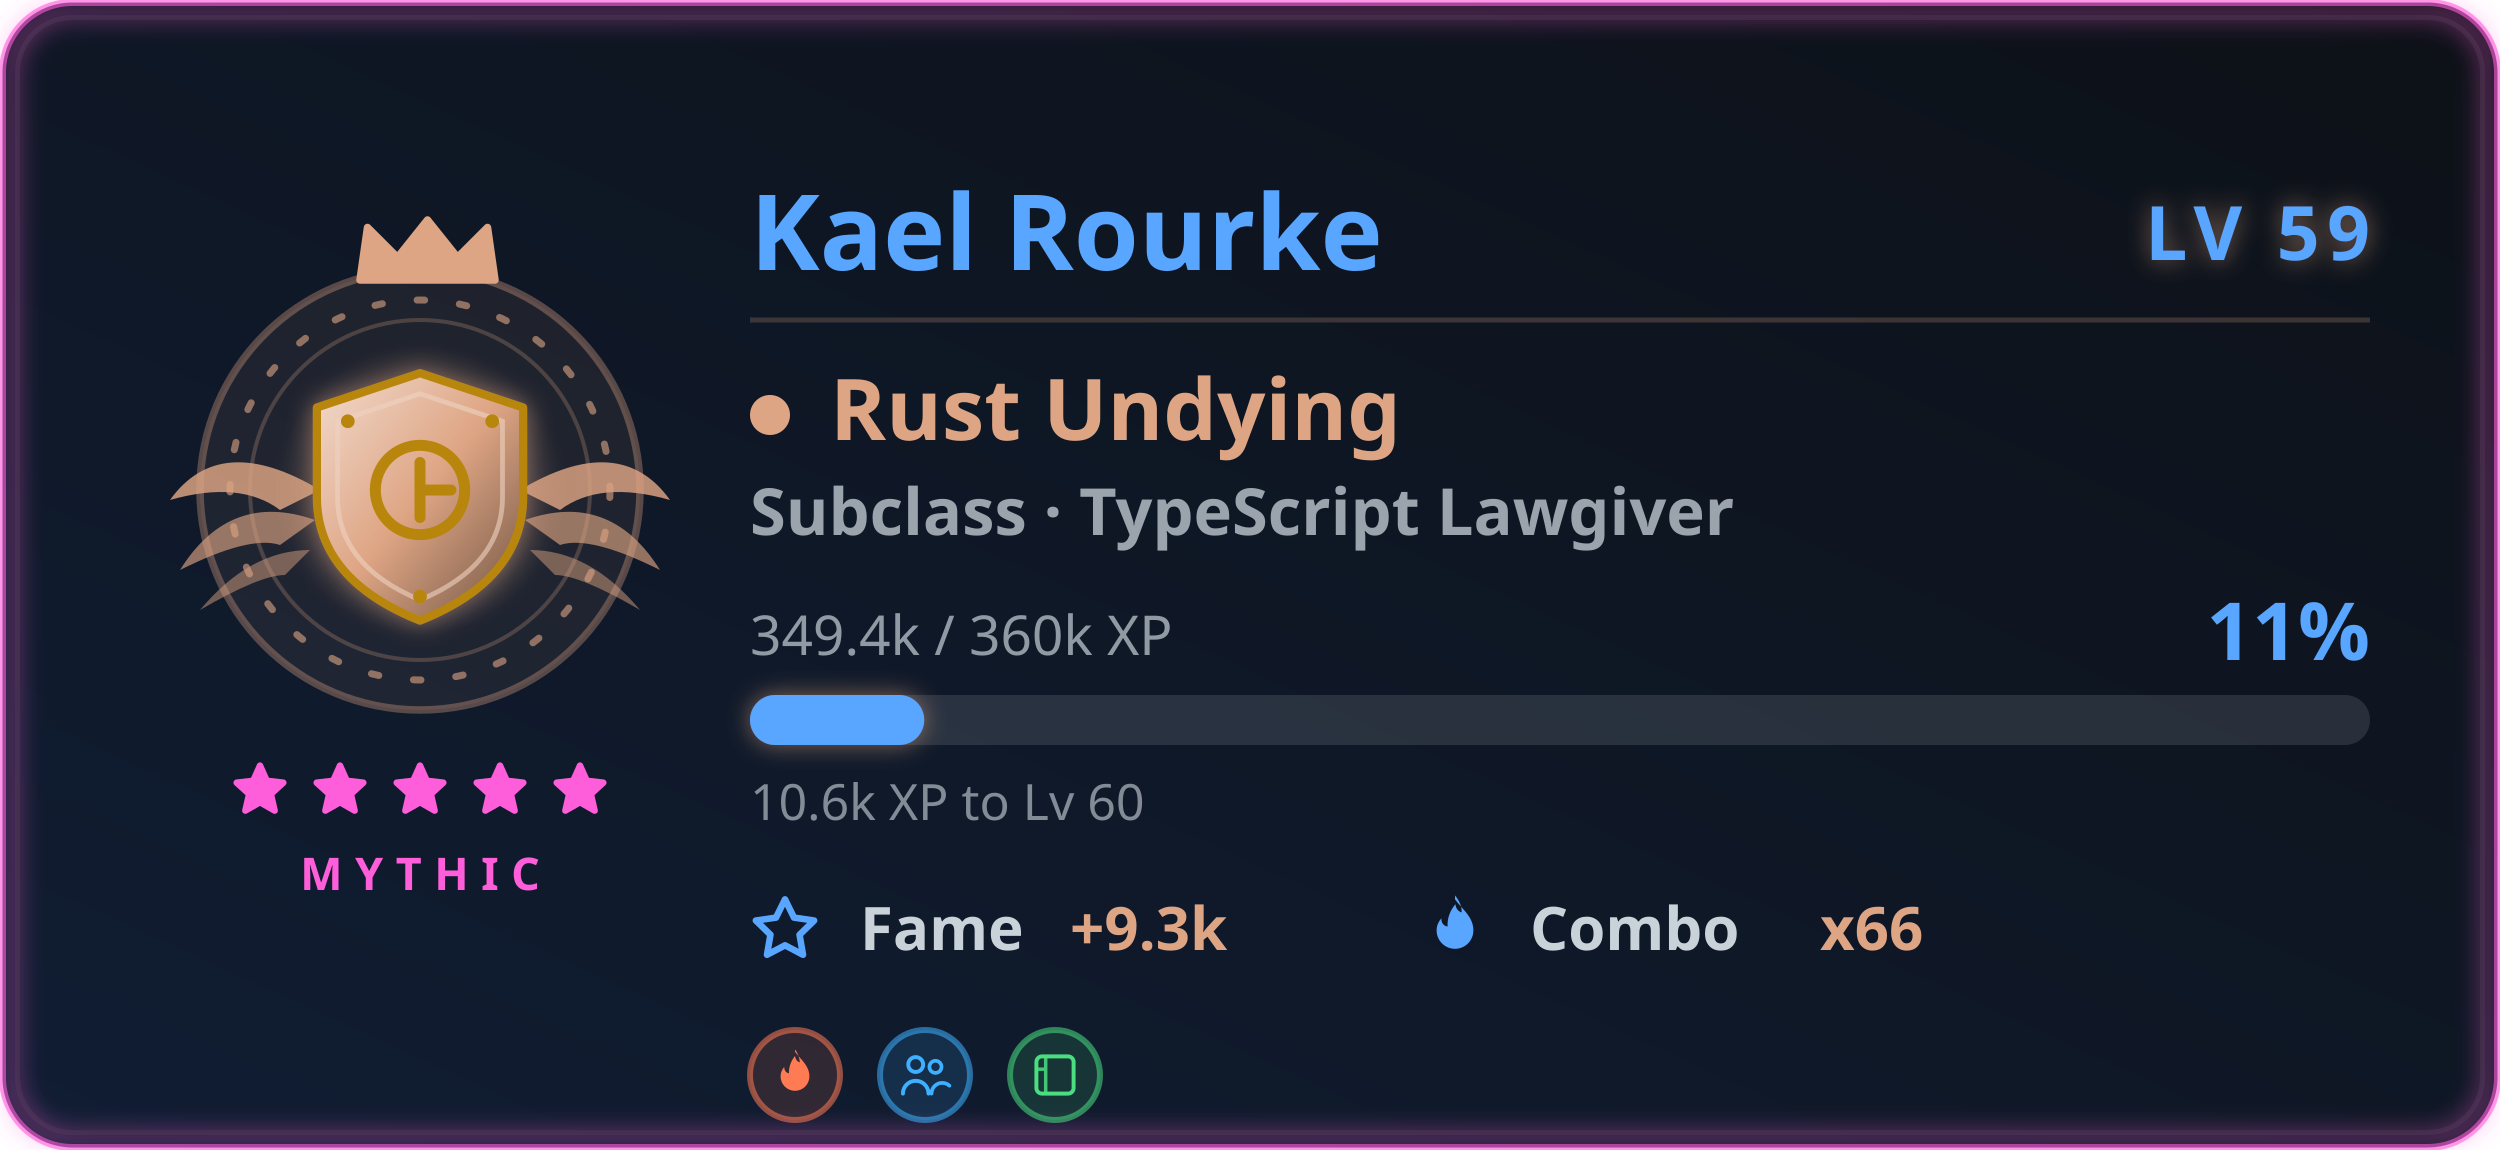
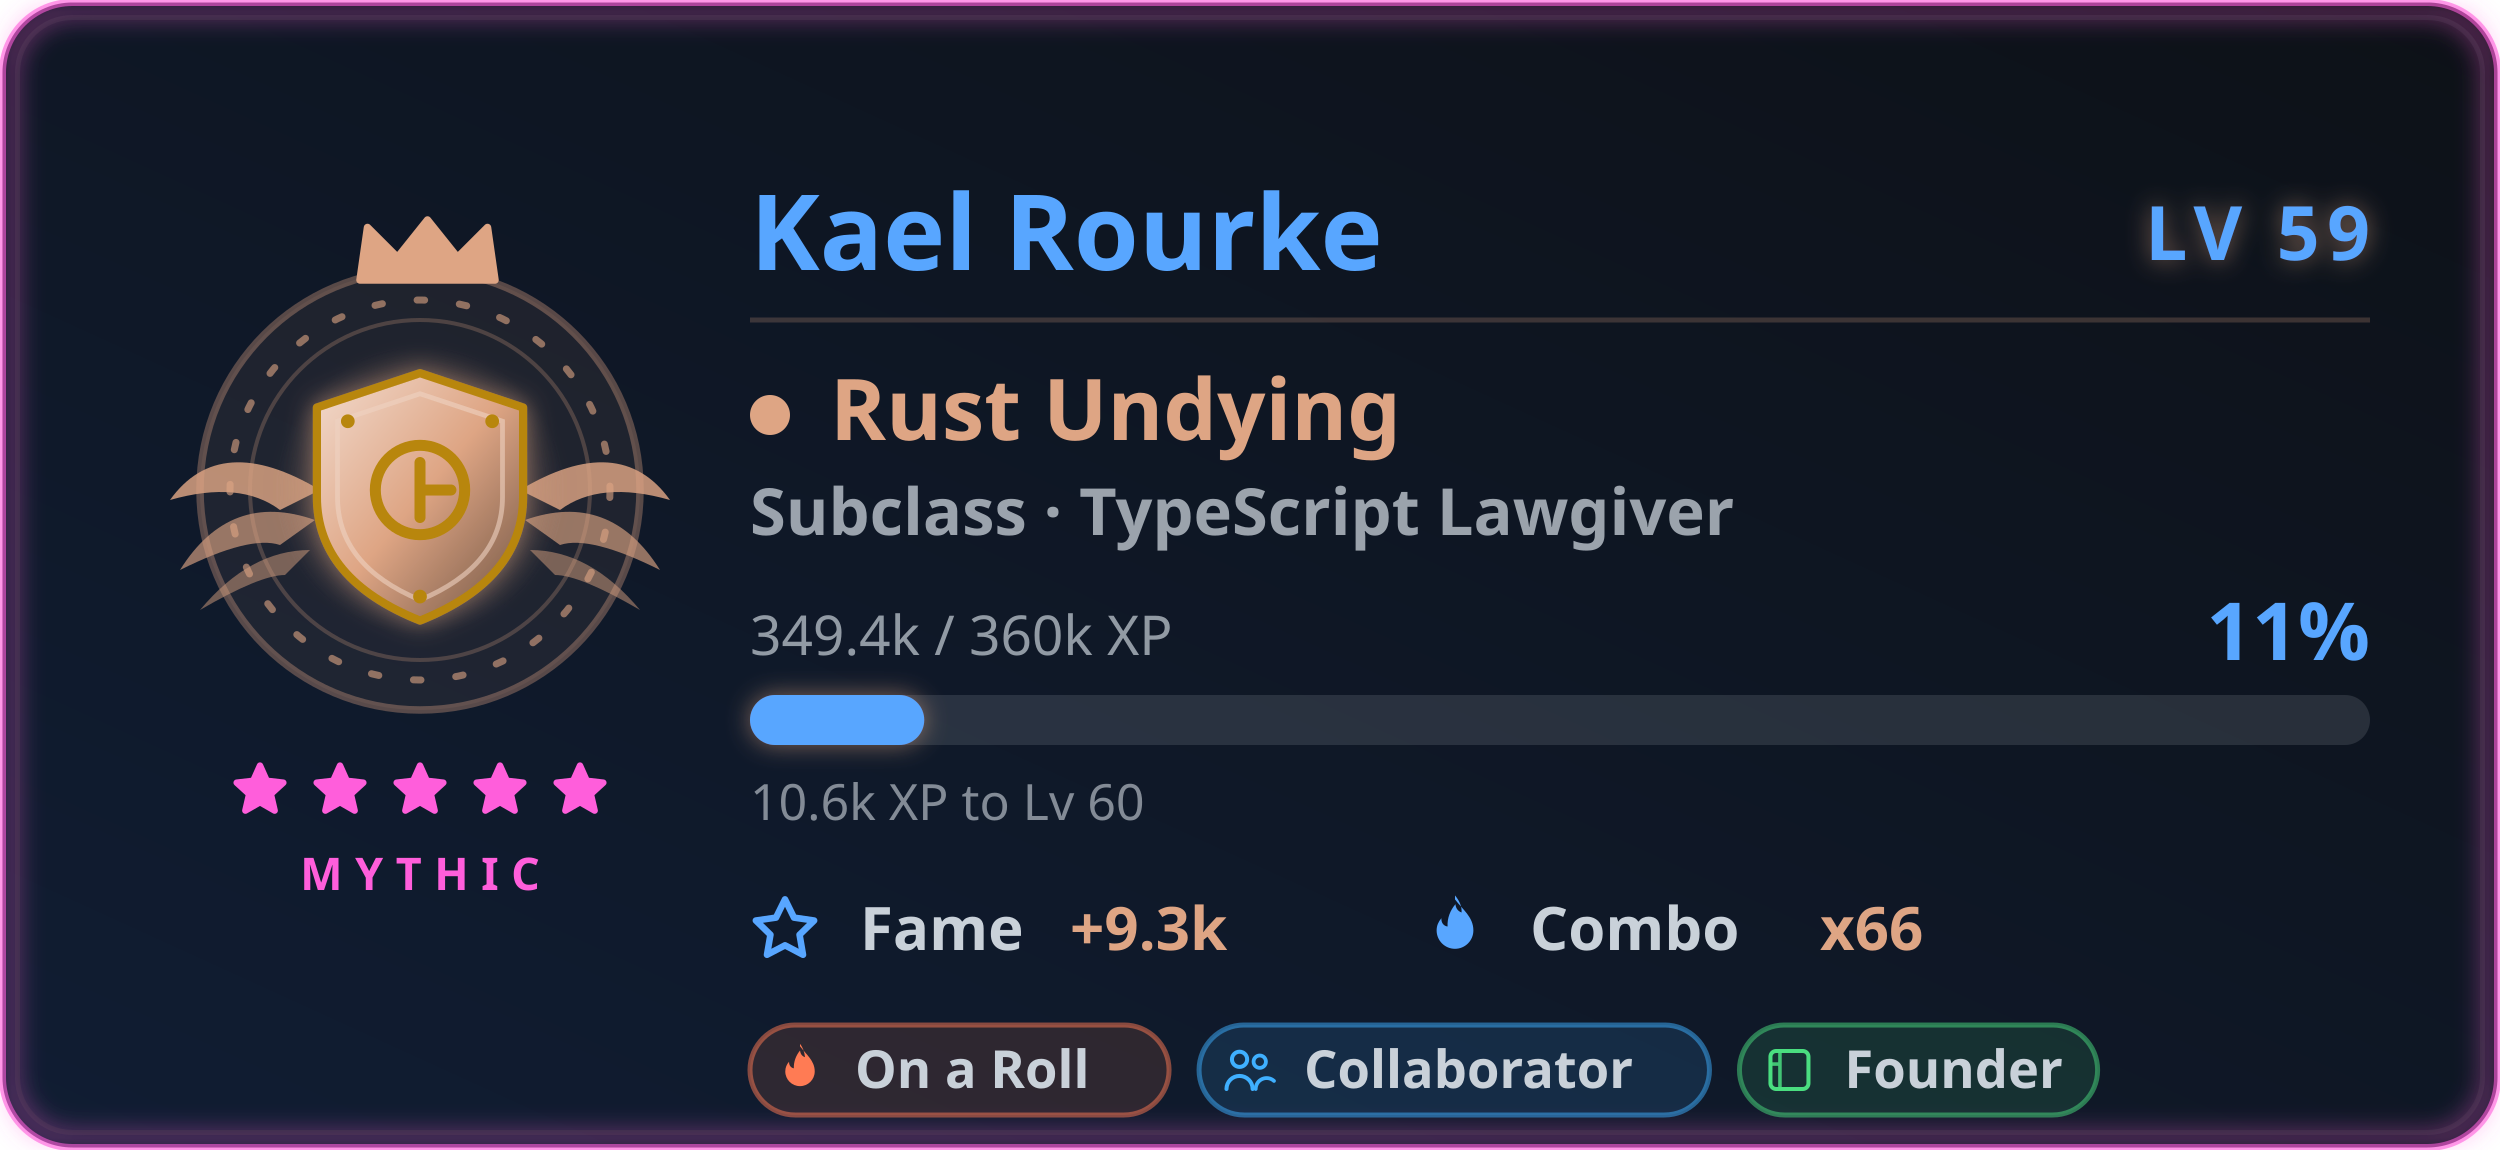
<svg xmlns="http://www.w3.org/2000/svg" width="500" height="230" viewBox="0 0 500 230" role="img" aria-labelledby="card-title-a11y card-desc-a11y">
  <style>
text { font-family: 'Segoe UI', Ubuntu, 'Helvetica Neue', sans-serif; }
.title { font-size: 18px; font-weight: 600; fill: #58a6ff; }
.title-icon { fill: #58a6ff; }
.icon { fill: #58a6ff; }


.gl-name { font-size: 21px; font-weight: 700; fill: #58a6ff; }
.gl-lvl { font-size: 15px; font-weight: 800; letter-spacing: 1.5px; fill: #58a6ff; }
.gl-class { font-size: 17px; font-weight: 700; fill: #dea584; }
.gl-sub { font-size: 13px; font-weight: 600; fill: #c9d1d9; opacity: 0.75; }
.gl-meta { font-size: 11px; fill: #c9d1d9; opacity: 0.7; }
.gl-pct { font-size: 16px; font-weight: 800; fill: #58a6ff; }
.gl-chip-label { font-size: 12px; font-weight: 600; fill: #c9d1d9; }
.gl-chip-value { font-size: 12px; font-weight: 800; fill: #dea584; }
.gl-hint { font-size: 10px; fill: #c9d1d9; opacity: 0.62; }
+ .gl-badge-label { font-size: 10.5px; font-weight: 600; }
.gl-rarity { font-size: 9px; font-weight: 700; letter-spacing: 2.5px; fill: #ff5edb; }

</style>
  <defs>
    <linearGradient id="card-bg" x1="0" y1="0" x2="1" y2="1" gradientTransform="rotate(90, 0.5, 0.5)">
      <stop offset="0.0%" stop-color="#0d1117" />
      <stop offset="100.0%" stop-color="#101d33" />
    </linearGradient>
    <filter id="card-glow" x="-50%" y="-50%" width="200%" height="200%">
      <feGaussianBlur in="SourceGraphic" stdDeviation="3" result="blur" />
      <feFlood flood-color="#58a6ff" flood-opacity="0.55" result="tint" />
      <feComposite in="tint" in2="blur" operator="in" result="softGlow" />
      <feMerge>
        <feMergeNode in="softGlow" />
        <feMergeNode in="SourceGraphic" />
      </feMerge>
    </filter>
    <filter id="gl-glow" x="-60%" y="-60%" width="220%" height="220%">
      <feGaussianBlur in="SourceGraphic" stdDeviation="2.4" result="b" />
      <feFlood flood-color="#dea584" flood-opacity="0.55" result="t" />
      <feComposite in="t" in2="b" operator="in" result="g" />
      <feMerge>
        <feMergeNode in="g" />
        <feMergeNode in="SourceGraphic" />
      </feMerge>
    </filter>
    <filter id="gl-rarity" x="-20%" y="-20%" width="140%" height="140%">
      <feGaussianBlur stdDeviation="2.4" />
    </filter>
  </defs>
  <rect x="0.5" y="0.5" width="499" height="229" rx="14" fill="url(#card-bg)" stroke="#ff5edb" stroke-width="1.4" stroke-opacity="0.6" />
  <rect x="3.5" y="3.5" width="493" height="223" rx="11" fill="none" stroke="#30363d" stroke-opacity="0.4" />
  <rect x="2" y="2" width="496" height="226" rx="13" fill="none" stroke="#ff5edb" stroke-width="3.5" stroke-opacity="0.4" filter="url(#gl-rarity)" />
  <g class="fade">
    <g class="">
      <g class="flourish">
        <g transform="translate(84,0)">
          <g transform="translate(0,98)" fill="#dea584">
            <path d="M20 0 Q 40 -12 50 2 Q 36 -2 28 4 Z" opacity="0.82" />
            <path d="M21 6 Q 38 0 48 16 Q 34 9 28 11 Z" opacity="0.64" />
            <path d="M22 12 Q 34 12 44 24 Q 32 17 27 17 Z" opacity="0.48" />
          </g>
        </g>
        <g transform="translate(84,0) scale(-1,1)">
          <g transform="translate(0,98)" fill="#dea584">
            <path d="M20 0 Q 40 -12 50 2 Q 36 -2 28 4 Z" opacity="0.82" />
            <path d="M21 6 Q 38 0 48 16 Q 34 9 28 11 Z" opacity="0.64" />
            <path d="M22 12 Q 34 12 44 24 Q 32 17 27 17 Z" opacity="0.48" />
          </g>
        </g>
      </g>
      <circle cx="84" cy="98" r="44" fill="#dea584" fill-opacity="0.08" stroke="#dea584" stroke-opacity="0.35" stroke-width="1.5" />
      <g class="">
        <circle cx="84" cy="98" r="38" fill="none" stroke="#dea584" stroke-opacity="0.6" stroke-width="1.4" stroke-dasharray="1.5 7" stroke-linecap="round" />
        <circle cx="84" cy="98" r="34" fill="none" stroke="#dea584" stroke-opacity="0.25" stroke-width="0.8" />
      </g>
      <g class="" filter="url(#gl-glow)">
        <svg class="" x="51" y="65" width="66" height="66" viewBox="0 0 48 48" aria-hidden="true">
          <defs>
            <radialGradient id="rsHalo" cx="0.5" cy="0.5" r="0.5">
              <stop offset="0" stop-color="#dea584" stop-opacity="0.42" />
              <stop offset="1" stop-color="#dea584" stop-opacity="0" />
            </radialGradient>
            <linearGradient id="rsMetal" x1="0" y1="0" x2="1" y2="1">
              <stop offset="0" stop-color="#f2dbce" />
              <stop offset="0.5" stop-color="#dea584" />
              <stop offset="1" stop-color="#6f5342" />
            </linearGradient>
          </defs>
          <circle cx="24" cy="24" r="21" fill="url(#rsHalo)" />
          <path d="M24 7 L39 12 V25 Q39 37 24 43 Q9 37 9 25 V12 Z" fill="url(#rsMetal)" stroke="#b8860b" stroke-width="1.2" stroke-linejoin="round" />
          <path d="M24 10 L36 14 V25 Q36 35 24 40 Q12 35 12 25 V14 Z" fill="none" stroke="#efd2c2" stroke-width="0.7" stroke-opacity="0.6" />
          <circle cx="24" cy="24" r="6.5" fill="none" stroke="#b8860b" stroke-width="1.6" />
          <g stroke="#b8860b" stroke-width="1.6" stroke-linecap="round">
            <path d="M24 20 V28 M24 24 L28.5 24" />
          </g>
          <g fill="#b8860b">
            <circle cx="13.5" cy="14" r="1" />
            <circle cx="34.5" cy="14" r="1" />
            <circle cx="24" cy="39.5" r="1" />
          </g>
        </svg>
      </g>
      <g transform="translate(69, 42.5) scale(1.5)">
        <path d="M2 9 L3 2 L7 6 L11 1 L15 6 L19 2 L20 9 Z" fill="#dea584" stroke="#dea584" stroke-width="1" stroke-linejoin="round" />
      </g>
    </g>
    <g>
      <g class="" transform="translate(45.5, 151.5) scale(0.5416667)" fill="#ff5edb" stroke="#ff5edb" stroke-width="2.4" stroke-linejoin="round" stroke-linecap="round" opacity="1">
        <path d="M12 3 L14.5 8.6 L20.6 9.3 L16 13.5 L17.4 19.6 L12 16.5 L6.6 19.6 L8 13.5 L3.4 9.3 L9.5 8.6 Z" />
      </g>
      <g class="" transform="translate(61.5, 151.5) scale(0.5416667)" fill="#ff5edb" stroke="#ff5edb" stroke-width="2.4" stroke-linejoin="round" stroke-linecap="round" opacity="1">
        <path d="M12 3 L14.5 8.6 L20.6 9.3 L16 13.5 L17.4 19.6 L12 16.5 L6.6 19.6 L8 13.5 L3.4 9.3 L9.5 8.6 Z" />
      </g>
      <g class="" transform="translate(77.5, 151.5) scale(0.5416667)" fill="#ff5edb" stroke="#ff5edb" stroke-width="2.4" stroke-linejoin="round" stroke-linecap="round" opacity="1">
        <path d="M12 3 L14.5 8.6 L20.6 9.3 L16 13.5 L17.4 19.6 L12 16.5 L6.6 19.6 L8 13.5 L3.4 9.3 L9.5 8.6 Z" />
      </g>
      <g class="" transform="translate(93.5, 151.5) scale(0.5416667)" fill="#ff5edb" stroke="#ff5edb" stroke-width="2.4" stroke-linejoin="round" stroke-linecap="round" opacity="1">
        <path d="M12 3 L14.5 8.6 L20.6 9.3 L16 13.5 L17.4 19.6 L12 16.5 L6.6 19.6 L8 13.5 L3.4 9.3 L9.5 8.6 Z" />
      </g>
      <g class="" transform="translate(109.5, 151.5) scale(0.5416667)" fill="#ff5edb" stroke="#ff5edb" stroke-width="2.4" stroke-linejoin="round" stroke-linecap="round" opacity="1">
        <path d="M12 3 L14.5 8.6 L20.6 9.3 L16 13.5 L17.4 19.6 L12 16.5 L6.6 19.6 L8 13.5 L3.4 9.3 L9.5 8.6 Z" />
      </g>
    </g>
    <text class="gl-rarity" x="84" y="178" text-anchor="middle">MYTHIC</text>
  </g>
  <g class="fade" style="animation-delay:.15s">
    <text class="gl-name" x="150" y="54">Kael Rourke</text>
    <text class="gl-lvl glow-pulse" x="474" y="52" text-anchor="end" filter="url(#gl-glow)">LV 59</text>
    <line x1="150" y1="64" x2="474" y2="64" stroke="#dea584" stroke-opacity="0.22" stroke-width="1" />
    <circle cx="154" cy="83" r="4" fill="#dea584" />
    <text class="gl-class" x="166" y="88">Rust Undying</text>
    <text class="gl-sub" x="150" y="107">Subclass · TypeScript Lawgiver</text>
    <text class="gl-meta" x="150" y="131">349.4k / 360k XP</text>
    <text class="gl-pct " x="474" y="132" text-anchor="end">11%</text>
    <rect x="150" y="139" width="324" height="10" rx="5" fill="#c9d1d9" fill-opacity="0.14" />
    <rect class="xp-fill " x="150" y="139" width="34.85" height="10" rx="5" fill="#58a6ff" filter="url(#gl-glow)" />
    <text class="gl-hint" x="150" y="164">10.6k XP to Lv 60</text>
    <g transform="translate(150, 190)">
      <svg class="icon" x="0" y="-11" width="14" height="14" viewBox="0 0 16 16" aria-hidden="true">
        <path fill-rule="evenodd" d="M8 .25a.75.75 0 0 1 .673.418l1.882 3.815 4.21.612a.75.75 0 0 1 .416 1.279l-3.046 2.97.719 4.192a.75.75 0 0 1-1.088.791L8 12.347l-3.766 1.98a.75.75 0 0 1-1.088-.79l.72-4.194L.818 6.374a.75.75 0 0 1 .416-1.28l4.21-.611L7.327.668A.75.75 0 0 1 8 .25zm0 2.445L6.615 5.5a.75.75 0 0 1-.564.41l-3.097.45 2.24 2.184a.75.75 0 0 1 .216.664l-.528 3.084 2.769-1.456a.75.75 0 0 1 .698 0l2.77 1.456-.53-3.084a.75.75 0 0 1 .216-.664l2.24-2.183-3.096-.45a.75.75 0 0 1-.564-.41L8 2.694v.001z" />
      </svg>
      <text class="gl-chip-label" x="22" y="0">Fame</text>
      <text class="gl-chip-value" x="64" y="0">+9.3k</text>
    </g>
    <g transform="translate(284, 190)">
      <svg class="icon" x="0" y="-11" width="14" height="14" viewBox="0 0 16 16" aria-hidden="true">
        <path fill-rule="evenodd" d="M8 1c1.7 2.3 4.2 4 4.2 7.1a4.2 4.2 0 0 1-8.4 0c0-1.1.4-2 1.1-2.8-.1 1 .5 1.8 1.4 1.9-.1-1.9.6-3.7 1.8-5.1.1 1 .6 1.6 1.4 1.9.1-1.4-.5-2.7-1.5-3.9z" />
      </svg>
      <text class="gl-chip-label" x="22" y="0">Combo</text>
      <text class="gl-chip-value" x="80" y="0">x66</text>
    </g>
  </g>
  <g class="fade" style="animation-delay:.2s">
-     <g transform="translate(159, 215)">
-       <g transform="translate(0, 0)">
-         <circle r="9" fill="#ff7b54" fill-opacity="0.14" stroke="#ff7b54" stroke-opacity="0.55" stroke-width="1.2" />
-         <g transform="translate(-5.58, -5.58) scale(0.465)">
-           <path d="M12 2c2.5 3.4 6.2 6 6.2 10.6a6.2 6.2 0 0 1-12.4 0c0-1.6.6-3 1.6-4.1-.1 1.5.8 2.6 2 2.8-.1-2.8.9-5.4 2.6-7.5.2 1.5.9 2.4 2.1 2.8-.2-2-.8-4-2.1-5.6Z" fill="#ff7b54" />
-         </g>
+     <g>
+       <rect x="150" y="205" width="83.81" height="18" rx="9" fill="#ff7b54" fill-opacity="0.13" stroke="#ff7b54" stroke-opacity="0.5" stroke-width="1" />
+       <g transform="translate(154.3, 208.3) scale(0.475)">
+         <path d="M12 2c2.5 3.4 6.2 6 6.2 10.6a6.2 6.2 0 0 1-12.4 0c0-1.6.6-3 1.6-4.1-.1 1.5.8 2.6 2 2.8-.1-2.8.9-5.4 2.6-7.5.2 1.5.9 2.4 2.1 2.8-.2-2-.8-4-2.1-5.6Z" fill="#ff7b54" />
      </g>
-       <g transform="translate(26, 0)">
-         <circle r="9" fill="#3fb0ff" fill-opacity="0.14" stroke="#3fb0ff" stroke-opacity="0.55" stroke-width="1.2" />
-         <g transform="translate(-5.58, -5.58) scale(0.465)">
-           <circle cx="8" cy="7.5" r="3.2" fill="none" stroke="#3fb0ff" stroke-width="1.7" />
-           <path d="M2.5 20a5.5 5.5 0 0 1 11 0" fill="none" stroke="#3fb0ff" stroke-width="1.7" stroke-linecap="round" />
-           <circle cx="16.5" cy="8.5" r="2.6" fill="none" stroke="#3fb0ff" stroke-width="1.6" />
-           <path d="M14.8 20a4.6 4.6 0 0 1 7.7-3.4" fill="none" stroke="#3fb0ff" stroke-width="1.6" stroke-linecap="round" />
-         </g>
+       <text class="gl-badge-label" x="171" y="217.6" fill="#c9d1d9">On a Roll</text>
+     </g>
+     <g>
+       <rect x="239.81" y="205" width="102.08" height="18" rx="9" fill="#3fb0ff" fill-opacity="0.13" stroke="#3fb0ff" stroke-opacity="0.5" stroke-width="1" />
+       <g transform="translate(244.11, 208.3) scale(0.475)">
+         <circle cx="8" cy="7.5" r="3.2" fill="none" stroke="#3fb0ff" stroke-width="1.7" />
+         <path d="M2.5 20a5.5 5.5 0 0 1 11 0" fill="none" stroke="#3fb0ff" stroke-width="1.7" stroke-linecap="round" />
+         <circle cx="16.5" cy="8.5" r="2.6" fill="none" stroke="#3fb0ff" stroke-width="1.6" />
+         <path d="M14.8 20a4.6 4.6 0 0 1 7.7-3.4" fill="none" stroke="#3fb0ff" stroke-width="1.6" stroke-linecap="round" />
      </g>
-       <g transform="translate(52, 0)">
-         <circle r="9" fill="#4ade80" fill-opacity="0.14" stroke="#4ade80" stroke-opacity="0.55" stroke-width="1.2" />
-         <g transform="translate(-5.58, -5.58) scale(0.465)">
-           <rect x="4" y="4" width="16" height="16" rx="2.4" fill="none" stroke="#4ade80" stroke-width="1.7" />
-           <path d="M8 4v16 M4 9.5h4" fill="none" stroke="#4ade80" stroke-width="1.5" opacity="0.85" />
-         </g>
+       <text class="gl-badge-label" x="260.81" y="217.6" fill="#c9d1d9">Collaborator</text>
+     </g>
+     <g>
+       <rect x="347.89" y="205" width="71.63" height="18" rx="9" fill="#4ade80" fill-opacity="0.13" stroke="#4ade80" stroke-opacity="0.5" stroke-width="1" />
+       <g transform="translate(352.19, 208.3) scale(0.475)">
+         <rect x="4" y="4" width="16" height="16" rx="2.4" fill="none" stroke="#4ade80" stroke-width="1.7" />
+         <path d="M8 4v16 M4 9.5h4" fill="none" stroke="#4ade80" stroke-width="1.5" opacity="0.85" />
      </g>
+       <text class="gl-badge-label" x="368.89" y="217.6" fill="#c9d1d9">Founder</text>
    </g>
  </g>
</svg>
